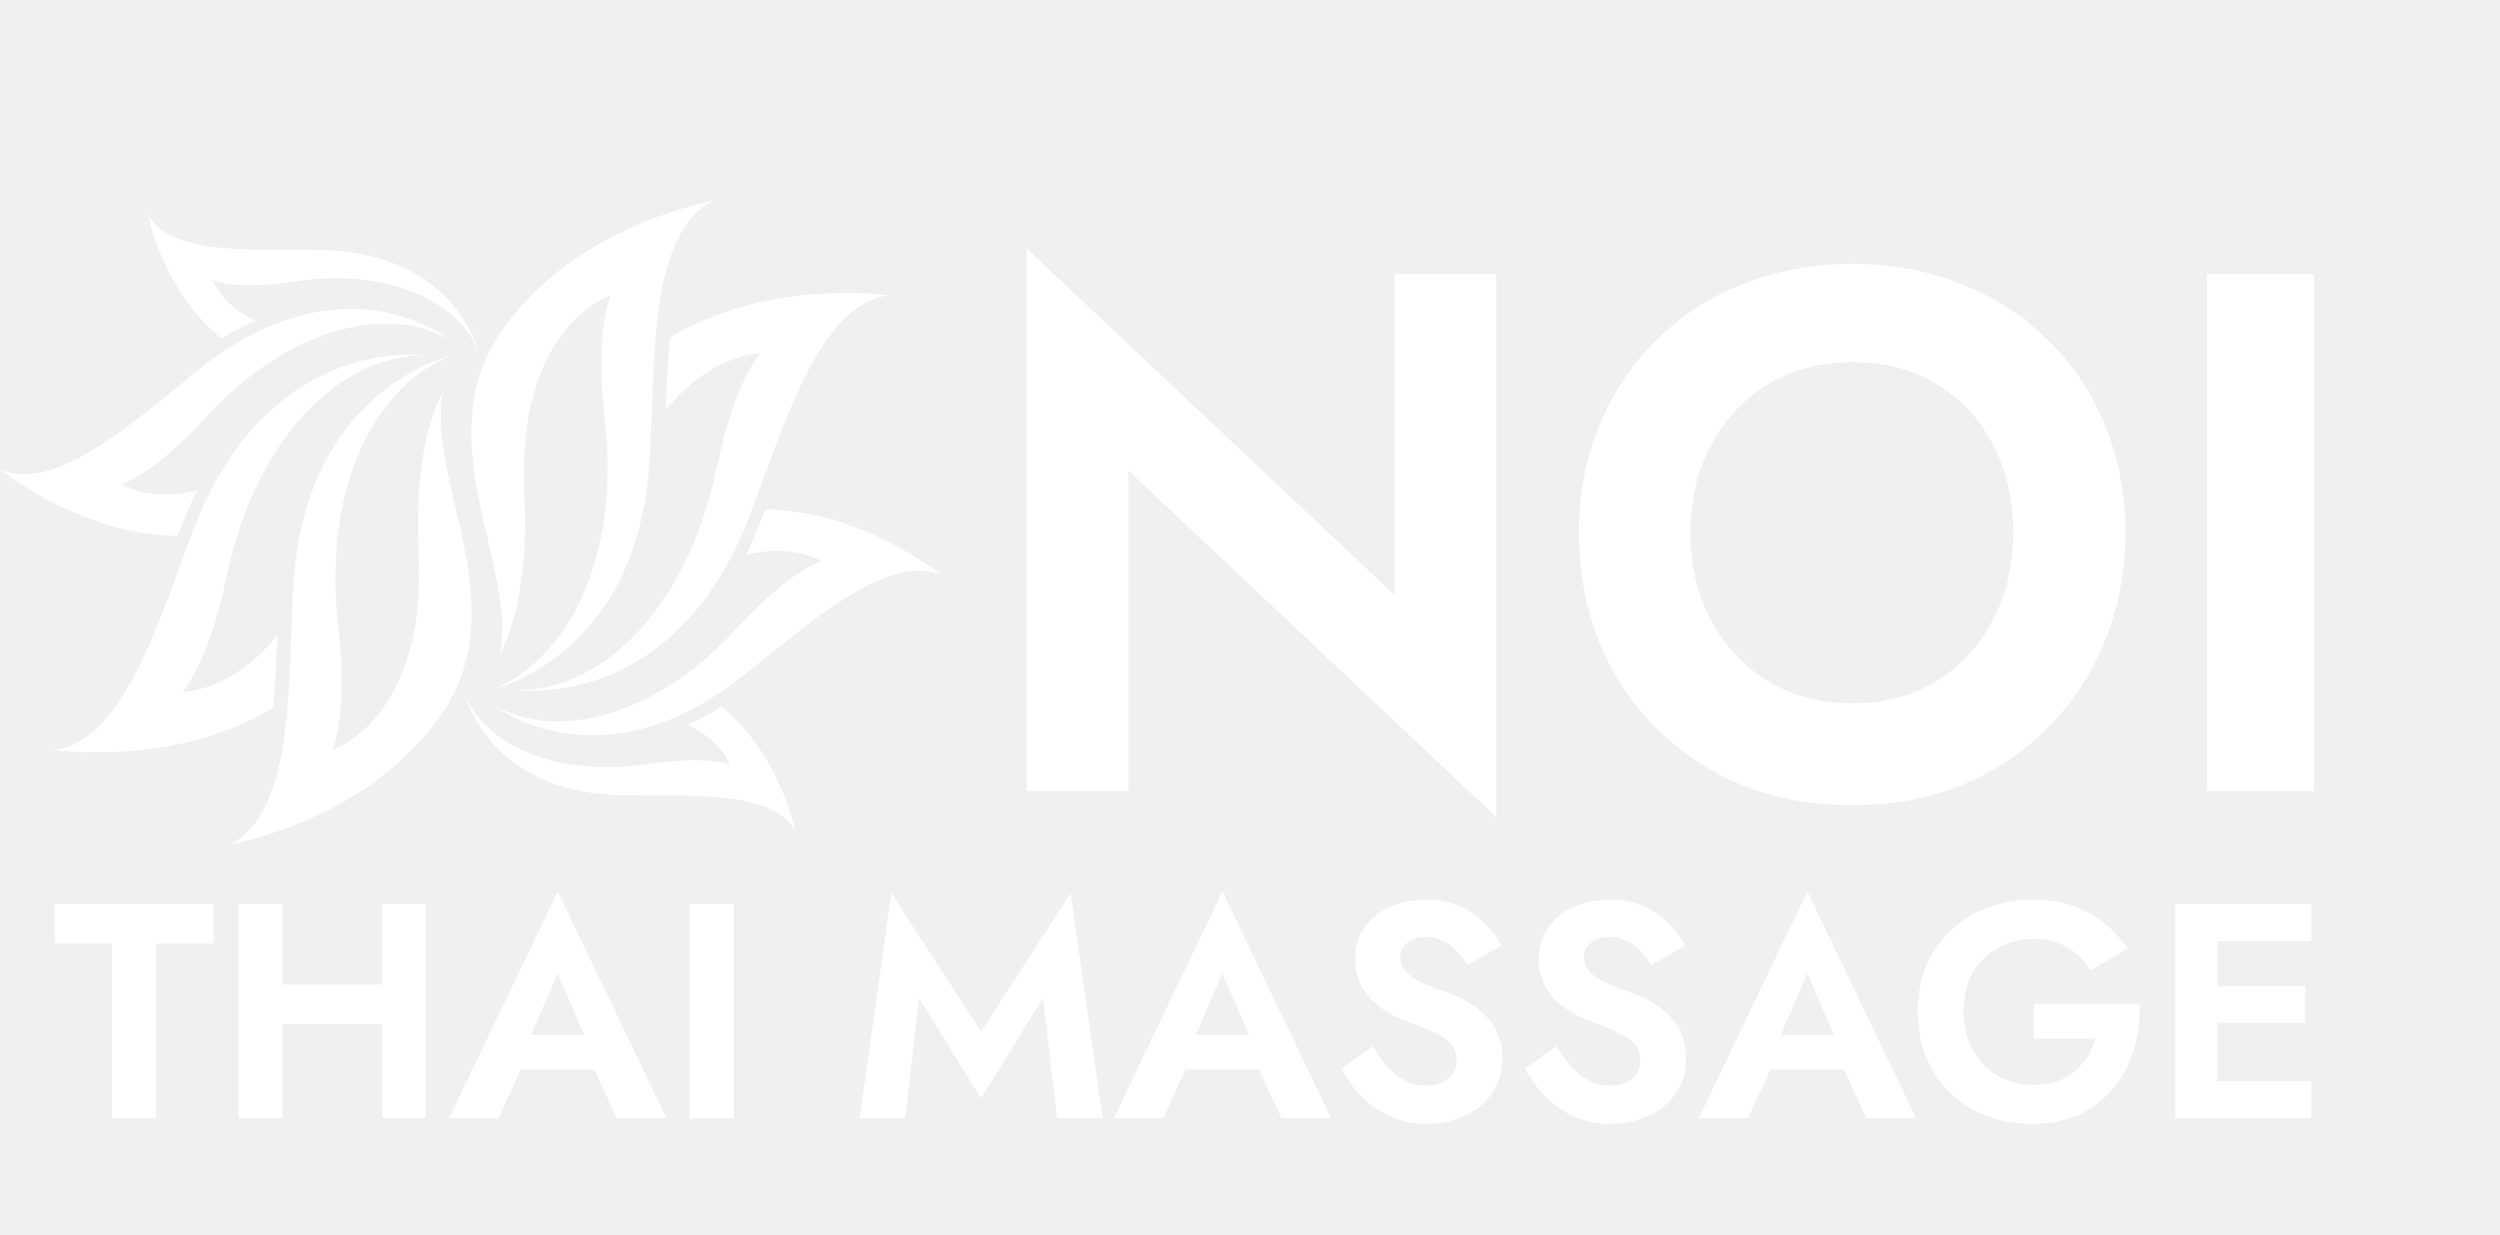
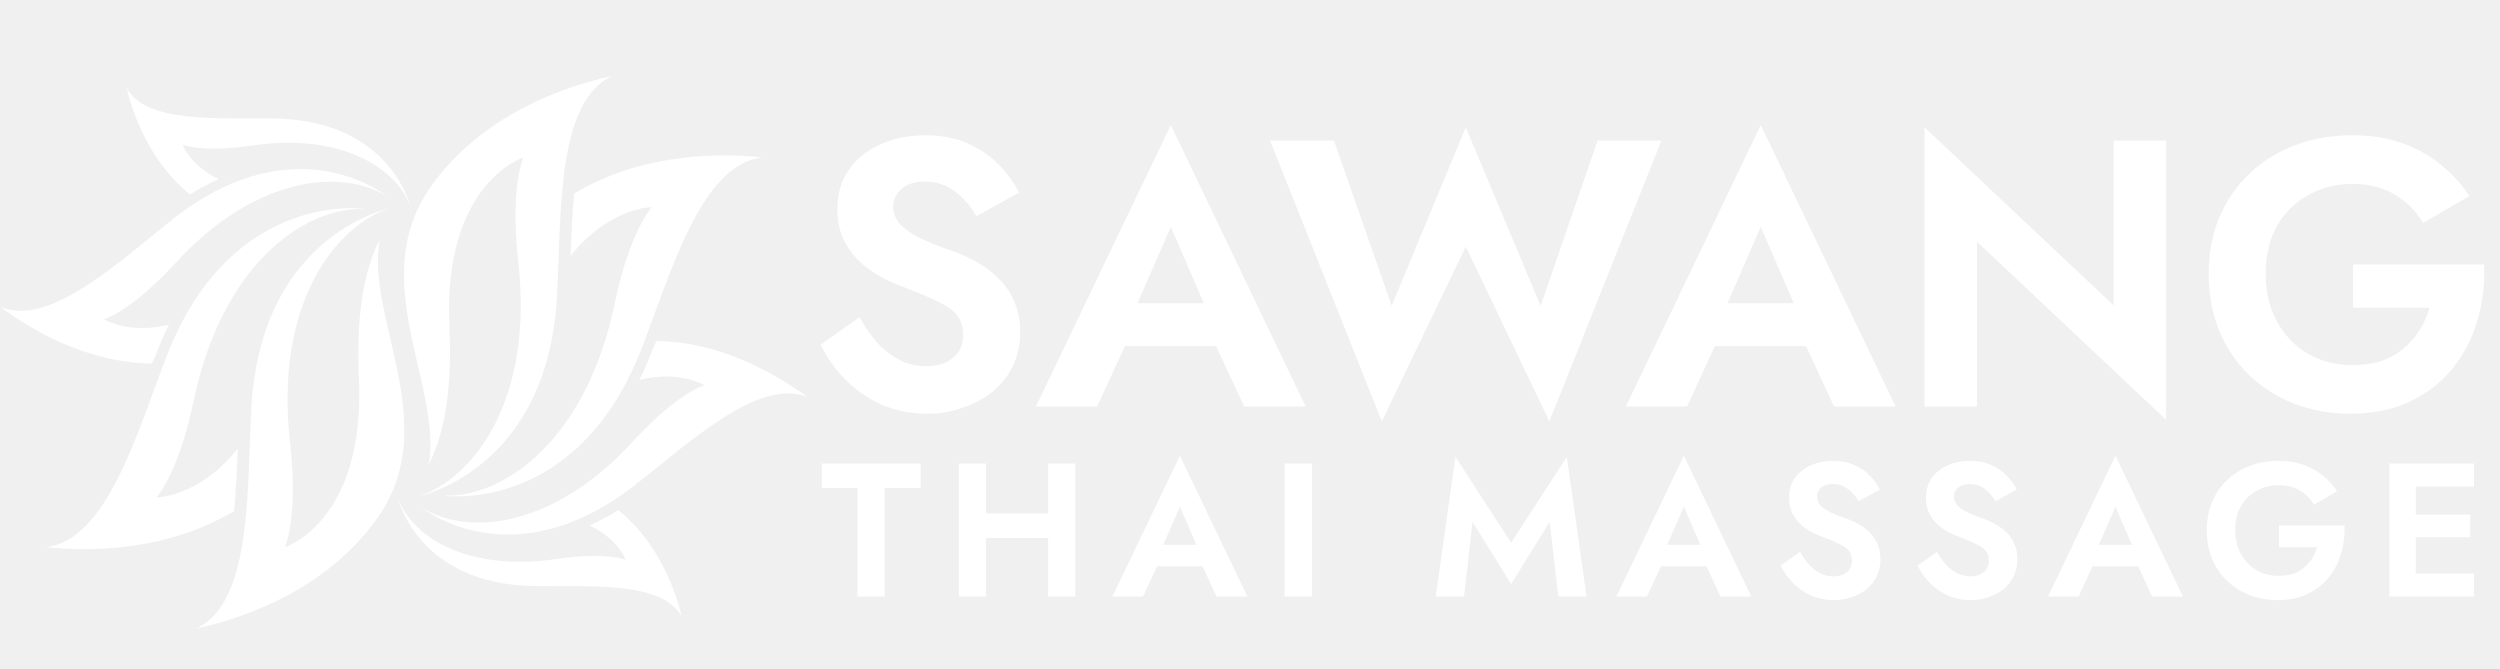
- <svg xmlns="http://www.w3.org/2000/svg" width="237" height="117" viewBox="0 0 237 117" fill="none">
-   <path d="M19.3 39.799C14.4 45.099 11.5 45.899 11.5 45.899C11.5 45.899 14.2 47.599 18.7 46.499C18.2 47.399 17.8 48.399 17.4 49.399C17.2 49.899 17 50.399 16.8 50.799C9.4 50.699 3.2 46.899 0 44.499C5.4 46.899 13.2 39.499 19.4 34.599C32.9 24.199 42.8 32.299 42.8 32.299C37.8 29.199 28.2 29.999 19.3 39.799Z" fill="white" />
-   <path d="M27.8 26.7C22.3 27.5 20.2 26.6 20.2 26.6C20.2 26.6 21 28.9 24.2 30.4C23.5 30.7 22.8 31.1 22 31.5C21.7 31.7 21.3 31.9 21 32.1C16.6 28.5 14.7 23.3 14 20.3C16.1 24.3 24.3 23.6 30.3 23.7C43.3 23.9 45.4 33.5 45.4 33.5C44 29.3 37.8 25.2 27.8 26.7Z" fill="white" />
-   <path d="M18.5 49.8C15.2 58.3 11.9 70.3 5.1 71.1C9.8 71.6 18.4 71.6 25.9 67.1C26.1 64.9 26.2 62.5 26.3 60.2C22 65.6 17.3 65.6 17.3 65.6C17.3 65.6 19.7 63.1 21.4 55C24.5 40 33.5 33.5 40.3 33.7C40.4 33.7 25.7 31.5 18.5 49.8Z" fill="white" />
-   <path d="M27.8 55.7C27.3 64.8 27.9 77.2 21.7 80.1C26.8 79 36.1 75.9 41.8 67.8C49 57.5 40.4 45.7 42 37.1C40.6 39.8 39.3 44.5 39.7 52.5C40.4 68.3 31.5 71.1 31.5 71.1C31.5 71.1 33 68 32.1 59.7C30.3 44.5 36.9 35.5 43.4 33.5C43.5 33.6 28.9 36.1 27.8 55.7Z" fill="white" />
-   <path d="M70.1 59.299C75 53.999 77.9 53.199 77.9 53.199C77.9 53.199 75.2 51.499 70.7 52.599C71.2 51.699 71.6 50.699 72 49.699C72.2 49.199 72.4 48.699 72.6 48.299C79.9 48.399 86 52.099 89.3 54.499C83.9 52.299 76.2 59.599 70 64.399C56.5 74.799 46.6 66.699 46.6 66.699C51.6 69.899 61.2 69.099 70.1 59.299Z" fill="white" />
-   <path d="M61.6 72.4C67.1 71.6 69.2 72.5 69.2 72.5C69.2 72.5 68.4 70.2 65.2 68.7C65.9 68.4 66.6 68 67.4 67.6C67.7 67.4 68.1 67.2 68.4 67C72.8 70.6 74.7 75.8 75.4 78.8C73.3 74.8 65.1 75.5 59.1 75.4C46.1 75.2 44 65.6 44 65.6C45.4 69.8 51.5 73.9 61.6 72.4Z" fill="white" />
-   <path d="M70.9 49.3C74.2 40.8 77.5 28.8 84.3 28C79.6 27.5 71 27.5 63.5 32C63.3 34.2 63.2 36.6 63.1 38.9C67.4 33.5 72.1 33.5 72.1 33.5C72.1 33.5 69.7 36 68 44.1C64.9 59.1 55.9 65.6 49.1 65.4C49 65.4 63.7 67.6 70.9 49.3Z" fill="white" />
-   <path d="M61.6 43.4C62.1 34.3 61.5 21.9 67.7 19C62.6 20.1 53.3 23.2 47.6 31.3C40.4 41.6 49 53.4 47.4 62C48.8 59.3 50.1 54.6 49.7 46.6C49 30.8 57.9 28 57.9 28C57.9 28 56.4 31.1 57.3 39.4C59.1 54.6 52.5 63.6 46 65.6C45.9 65.5 60.5 63 61.6 43.4Z" fill="white" />
-   <path d="M132.18 26H141.84V77.45L106.98 44.62V75H97.32V23.55L132.18 56.38V26ZM160.256 50.5C160.256 53.627 160.909 56.403 162.216 58.83C163.523 61.257 165.319 63.17 167.606 64.57C169.893 65.97 172.553 66.67 175.586 66.67C178.619 66.67 181.279 65.97 183.566 64.57C185.853 63.17 187.626 61.257 188.886 58.83C190.193 56.403 190.846 53.627 190.846 50.5C190.846 47.373 190.216 44.597 188.956 42.17C187.696 39.743 185.923 37.83 183.636 36.43C181.349 35.03 178.666 34.33 175.586 34.33C172.553 34.33 169.893 35.03 167.606 36.43C165.319 37.83 163.523 39.743 162.216 42.17C160.909 44.597 160.256 47.373 160.256 50.5ZM149.686 50.5C149.686 46.767 150.339 43.36 151.646 40.28C152.953 37.153 154.773 34.447 157.106 32.16C159.439 29.873 162.169 28.123 165.296 26.91C168.469 25.65 171.899 25.02 175.586 25.02C179.319 25.02 182.749 25.65 185.876 26.91C189.003 28.123 191.733 29.873 194.066 32.16C196.446 34.447 198.266 37.153 199.526 40.28C200.833 43.36 201.486 46.767 201.486 50.5C201.486 54.187 200.833 57.617 199.526 60.79C198.266 63.917 196.469 66.647 194.136 68.98C191.849 71.313 189.119 73.133 185.946 74.44C182.819 75.7 179.366 76.33 175.586 76.33C171.806 76.33 168.329 75.7 165.156 74.44C162.029 73.133 159.299 71.313 156.966 68.98C154.633 66.647 152.836 63.917 151.576 60.79C150.316 57.617 149.686 54.187 149.686 50.5ZM209.224 26H219.374V75H209.224V26Z" fill="white" />
-   <path d="M5.174 89.441V85.7H20.254V89.441H14.773V106H10.626V89.441H5.174ZM23.973 97.068V93.327H38.879V97.068H23.973ZM36.24 85.7H40.387V106H36.24V85.7ZM22.61 85.7H26.757V106H22.61V85.7ZM47.57 101.389L48.063 98.112H57.807L58.3 101.389H47.57ZM52.877 92.283L49.832 99.272L49.919 100.2L47.251 106H42.582L52.877 84.511L63.172 106H58.474L55.864 100.374L55.922 99.33L52.877 92.283ZM65.374 85.7H69.579V106H65.374V85.7ZM87.115 94.603L85.81 106H81.489L84.505 84.685L93.002 97.793L101.499 84.685L104.515 106H100.194L98.889 94.603L93.002 104.115L87.115 94.603ZM110.582 101.389L111.075 98.112H120.819L121.312 101.389H110.582ZM115.889 92.283L112.844 99.272L112.931 100.2L110.263 106H105.594L115.889 84.511L126.184 106H121.486L118.876 100.374L118.934 99.33L115.889 92.283ZM130.156 99.185C130.581 99.939 131.045 100.596 131.548 101.157C132.07 101.718 132.64 102.153 133.259 102.462C133.877 102.771 134.544 102.926 135.26 102.926C136.091 102.926 136.768 102.713 137.29 102.288C137.812 101.863 138.073 101.283 138.073 100.548C138.073 99.91 137.908 99.398 137.58 99.011C137.27 98.624 136.797 98.286 136.159 97.996C135.54 97.687 134.776 97.358 133.868 97.01C133.384 96.836 132.824 96.604 132.186 96.314C131.567 96.005 130.977 95.618 130.417 95.154C129.856 94.671 129.392 94.091 129.025 93.414C128.657 92.718 128.474 91.887 128.474 90.92C128.474 89.76 128.764 88.764 129.344 87.933C129.943 87.082 130.745 86.435 131.751 85.99C132.775 85.526 133.916 85.294 135.173 85.294C136.468 85.294 137.58 85.516 138.508 85.961C139.455 86.386 140.238 86.937 140.857 87.614C141.495 88.271 141.988 88.958 142.336 89.673L139.088 91.471C138.817 90.988 138.488 90.553 138.102 90.166C137.734 89.76 137.309 89.441 136.826 89.209C136.342 88.958 135.791 88.832 135.173 88.832C134.361 88.832 133.752 89.025 133.346 89.412C132.94 89.779 132.737 90.214 132.737 90.717C132.737 91.22 132.901 91.664 133.23 92.051C133.558 92.418 134.061 92.776 134.738 93.124C135.414 93.453 136.265 93.791 137.29 94.139C137.947 94.371 138.575 94.661 139.175 95.009C139.793 95.357 140.344 95.782 140.828 96.285C141.33 96.768 141.717 97.348 141.988 98.025C142.278 98.682 142.423 99.446 142.423 100.316C142.423 101.302 142.229 102.182 141.843 102.955C141.456 103.728 140.924 104.386 140.248 104.927C139.571 105.449 138.807 105.845 137.957 106.116C137.125 106.406 136.246 106.551 135.318 106.551C134.08 106.551 132.92 106.319 131.838 105.855C130.774 105.372 129.846 104.724 129.054 103.912C128.261 103.1 127.642 102.22 127.198 101.273L130.156 99.185ZM147.573 99.185C147.998 99.939 148.462 100.596 148.965 101.157C149.487 101.718 150.057 102.153 150.676 102.462C151.294 102.771 151.961 102.926 152.677 102.926C153.508 102.926 154.185 102.713 154.707 102.288C155.229 101.863 155.49 101.283 155.49 100.548C155.49 99.91 155.325 99.398 154.997 99.011C154.687 98.624 154.214 98.286 153.576 97.996C152.957 97.687 152.193 97.358 151.285 97.01C150.801 96.836 150.241 96.604 149.603 96.314C148.984 96.005 148.394 95.618 147.834 95.154C147.273 94.671 146.809 94.091 146.442 93.414C146.074 92.718 145.891 91.887 145.891 90.92C145.891 89.76 146.181 88.764 146.761 87.933C147.36 87.082 148.162 86.435 149.168 85.99C150.192 85.526 151.333 85.294 152.59 85.294C153.885 85.294 154.997 85.516 155.925 85.961C156.872 86.386 157.655 86.937 158.274 87.614C158.912 88.271 159.405 88.958 159.753 89.673L156.505 91.471C156.234 90.988 155.905 90.553 155.519 90.166C155.151 89.76 154.726 89.441 154.243 89.209C153.759 88.958 153.208 88.832 152.59 88.832C151.778 88.832 151.169 89.025 150.763 89.412C150.357 89.779 150.154 90.214 150.154 90.717C150.154 91.22 150.318 91.664 150.647 92.051C150.975 92.418 151.478 92.776 152.155 93.124C152.831 93.453 153.682 93.791 154.707 94.139C155.364 94.371 155.992 94.661 156.592 95.009C157.21 95.357 157.761 95.782 158.245 96.285C158.747 96.768 159.134 97.348 159.405 98.025C159.695 98.682 159.84 99.446 159.84 100.316C159.84 101.302 159.646 102.182 159.26 102.955C158.873 103.728 158.341 104.386 157.665 104.927C156.988 105.449 156.224 105.845 155.374 106.116C154.542 106.406 153.663 106.551 152.735 106.551C151.497 106.551 150.337 106.319 149.255 105.855C148.191 105.372 147.263 104.724 146.471 103.912C145.678 103.1 145.059 102.22 144.615 101.273L147.573 99.185ZM166.034 101.389L166.527 98.112H176.271L176.764 101.389H166.034ZM171.341 92.283L168.296 99.272L168.383 100.2L165.715 106H161.046L171.341 84.511L181.636 106H176.938L174.328 100.374L174.386 99.33L171.341 92.283ZM192.82 98.46V95.154H202.825C202.883 96.701 202.699 98.16 202.274 99.533C201.868 100.906 201.22 102.124 200.331 103.187C199.461 104.231 198.378 105.053 197.083 105.652C195.788 106.251 194.309 106.551 192.646 106.551C191.08 106.551 189.63 106.29 188.296 105.768C186.981 105.246 185.831 104.511 184.845 103.564C183.878 102.617 183.124 101.486 182.583 100.171C182.061 98.856 181.8 97.416 181.8 95.85C181.8 94.284 182.071 92.853 182.612 91.558C183.173 90.243 183.946 89.122 184.932 88.194C185.918 87.266 187.078 86.551 188.412 86.048C189.746 85.545 191.196 85.294 192.762 85.294C194.154 85.294 195.401 85.487 196.503 85.874C197.624 86.261 198.61 86.802 199.461 87.498C200.331 88.175 201.075 88.987 201.694 89.934L198.156 91.993C197.653 91.104 196.948 90.388 196.039 89.847C195.15 89.286 194.057 89.006 192.762 89.006C191.544 89.006 190.432 89.286 189.427 89.847C188.422 90.388 187.619 91.171 187.02 92.196C186.44 93.221 186.15 94.439 186.15 95.85C186.15 97.242 186.44 98.47 187.02 99.533C187.6 100.577 188.383 101.389 189.369 101.969C190.374 102.549 191.505 102.839 192.762 102.839C193.593 102.839 194.338 102.733 194.995 102.52C195.652 102.288 196.213 101.969 196.677 101.563C197.16 101.157 197.566 100.693 197.895 100.171C198.224 99.649 198.475 99.079 198.649 98.46H192.82ZM208.879 106V102.491H219.116V106H208.879ZM208.879 89.209V85.7H219.116V89.209H208.879ZM208.879 96.952V93.501H218.536V96.952H208.879ZM206.211 85.7H210.213V106H206.211V85.7Z" fill="white" />
+ <svg xmlns="http://www.w3.org/2000/svg" width="1316" height="352" viewBox="0 0 1316 352" fill="none">
+   <path d="M91.858 139.02C68.537 164.251 54.734 168.06 54.734 168.06C54.734 168.06 67.585 176.153 89.002 170.916C86.623 175.201 84.719 179.962 82.815 184.722C81.863 187.103 80.911 189.483 79.96 191.387C44.739 190.911 15.23 172.82 0 161.395C25.701 172.82 62.825 137.591 92.334 114.264C156.587 64.753 203.706 103.315 203.706 103.315C179.909 88.556 134.218 92.365 91.858 139.02Z" fill="white" />
+   <path d="M132.314 76.656C106.137 80.464 96.142 76.18 96.142 76.18C96.142 76.18 99.949 87.129 115.18 94.27C111.848 95.699 108.516 97.603 104.709 99.507C103.281 100.459 101.377 101.411 99.949 102.364C79.007 85.225 69.965 60.47 66.633 46.188C76.628 65.23 115.656 61.898 144.213 62.374C206.086 63.326 216.081 109.029 216.081 109.029C209.418 89.034 179.909 69.515 132.314 76.656Z" fill="white" />
+   <path d="M88.051 186.628C72.344 227.094 56.638 284.223 24.273 288.031C46.643 290.412 87.575 290.412 123.271 268.989C124.223 258.515 124.699 247.089 125.175 236.14C104.709 261.847 82.339 261.848 82.339 261.848C82.339 261.848 93.762 249.946 101.853 211.384C116.608 139.974 159.443 109.029 191.808 109.981C192.284 109.981 122.319 99.508 88.051 186.628Z" fill="white" />
+   <path d="M132.314 214.716C129.934 258.039 132.79 317.071 103.281 330.877C127.555 325.64 171.818 310.882 198.947 272.321C233.215 223.286 192.284 167.11 199.899 126.168C193.236 139.022 187.048 161.397 188.952 199.482C192.284 274.701 149.924 288.031 149.924 288.031C149.924 288.031 157.064 273.273 152.78 233.759C144.213 161.397 175.626 118.551 206.562 109.029C207.038 109.505 137.55 121.407 132.314 214.716Z" fill="white" />
+   <path d="M333.641 231.85C356.963 206.618 370.765 202.81 370.765 202.81C370.765 202.81 357.914 194.717 336.497 199.953C338.877 195.669 340.78 190.908 342.684 186.147C343.636 183.767 344.588 181.387 345.54 179.482C380.284 179.958 409.317 197.573 425.023 208.999C399.322 198.525 362.674 233.278 333.165 256.129C268.912 305.641 221.793 267.079 221.793 267.079C245.59 282.313 291.282 278.505 333.641 231.85Z" fill="white" />
+   <path d="M293.185 294.218C319.362 290.41 329.357 294.694 329.357 294.694C329.357 294.694 325.55 283.745 310.319 276.604C313.651 275.176 316.983 273.271 320.79 271.367C322.218 270.415 324.122 269.463 325.55 268.511C346.491 285.649 355.534 310.405 358.866 324.687C348.871 305.644 309.843 308.976 281.286 308.5C219.413 307.548 209.418 261.846 209.418 261.846C216.081 281.841 245.114 301.359 293.185 294.218Z" fill="white" />
+   <path d="M337.447 184.249C353.153 143.783 368.86 86.655 401.224 82.846C378.854 80.466 337.923 80.466 302.227 101.889C301.275 112.362 300.799 123.788 300.323 134.738C320.789 109.03 343.158 109.03 343.158 109.03C343.158 109.03 331.735 120.932 323.644 159.493C308.89 230.903 266.054 261.848 233.69 260.896C233.214 260.896 303.179 271.369 337.447 184.249Z" fill="white" />
+   <path d="M293.185 156.161C295.565 112.838 292.709 53.806 322.218 40C297.945 45.237 253.681 59.995 226.552 98.556C192.284 147.591 233.215 203.768 225.6 244.709C232.264 231.856 238.451 209.48 236.547 171.395C233.215 96.176 275.575 82.846 275.575 82.846C275.575 82.846 268.436 97.604 272.719 137.118C281.286 209.48 249.874 252.326 218.937 261.848C218.461 261.372 287.95 249.47 293.185 156.161Z" fill="white" />
+   <path d="M452.4 167C455.333 172.2 458.533 176.733 462 180.6C465.6 184.467 469.533 187.467 473.8 189.6C478.067 191.733 482.667 192.8 487.6 192.8C493.333 192.8 498 191.333 501.6 188.4C505.2 185.467 507 181.467 507 176.4C507 172 505.867 168.467 503.6 165.8C501.467 163.133 498.2 160.8 493.8 158.8C489.533 156.667 484.267 154.4 478 152C474.667 150.8 470.8 149.2 466.4 147.2C462.133 145.067 458.067 142.4 454.2 139.2C450.333 135.867 447.133 131.867 444.6 127.2C442.067 122.4 440.8 116.667 440.8 110C440.8 102 442.8 95.133 446.8 89.4C450.933 83.533 456.467 79.067 463.4 76C470.467 72.8 478.333 71.2 487 71.2C495.933 71.2 503.6 72.733 510 75.8C516.533 78.733 521.933 82.533 526.2 87.2C530.6 91.733 534 96.467 536.4 101.4L514 113.8C512.133 110.467 509.867 107.467 507.2 104.8C504.667 102 501.733 99.8 498.4 98.2C495.067 96.467 491.267 95.6 487 95.6C481.4 95.6 477.2 96.933 474.4 99.6C471.6 102.133 470.2 105.133 470.2 108.6C470.2 112.067 471.333 115.133 473.6 117.8C475.867 120.333 479.333 122.8 484 125.2C488.667 127.467 494.533 129.8 501.6 132.2C506.133 133.8 510.467 135.8 514.6 138.2C518.867 140.6 522.667 143.533 526 147C529.467 150.333 532.133 154.333 534 159C536 163.533 537 168.8 537 174.8C537 181.6 535.667 187.667 533 193C530.333 198.333 526.667 202.867 522 206.6C517.333 210.2 512.067 212.933 506.2 214.8C500.467 216.8 494.4 217.8 488 217.8C479.467 217.8 471.467 216.2 464 213C456.667 209.667 450.267 205.2 444.8 199.6C439.333 194 435.067 187.933 432 181.4L452.4 167ZM579.717 182.2L583.117 159.6H650.317L653.717 182.2H579.717ZM616.317 119.4L595.317 167.6L595.917 174L577.517 214H545.317L616.317 65.8L687.317 214H654.917L636.917 175.2L637.317 168L616.317 119.4ZM810.983 161L840.983 74H874.583L815.583 221.8L771.583 129.8L727.383 221.8L668.583 74H702.183L732.583 161L771.583 67L810.983 161ZM890.264 182.2L893.664 159.6H960.864L964.264 182.2H890.264ZM926.864 119.4L905.864 167.6L906.464 174L888.064 214H855.864L926.864 65.8L997.864 214H965.464L947.464 175.2L947.864 168L926.864 119.4ZM1112.65 74H1140.25V221L1040.65 127.2V214H1013.05V67L1112.65 160.8V74ZM1238.67 162V139.2H1307.67C1308.07 149.867 1306.8 159.933 1303.87 169.4C1301.07 178.867 1296.6 187.267 1290.47 194.6C1284.47 201.8 1277 207.467 1268.07 211.6C1259.14 215.733 1248.94 217.8 1237.47 217.8C1226.67 217.8 1216.67 216 1207.47 212.4C1198.4 208.8 1190.47 203.733 1183.67 197.2C1177 190.667 1171.8 182.867 1168.07 173.8C1164.47 164.733 1162.67 154.8 1162.67 144C1162.67 133.2 1164.54 123.333 1168.27 114.4C1172.14 105.333 1177.47 97.6 1184.27 91.2C1191.07 84.8 1199.07 79.867 1208.27 76.4C1217.47 72.933 1227.47 71.2 1238.27 71.2C1247.87 71.2 1256.47 72.533 1264.07 75.2C1271.8 77.867 1278.6 81.6 1284.47 86.4C1290.47 91.067 1295.6 96.667 1299.87 103.2L1275.47 117.4C1272 111.267 1267.14 106.333 1260.87 102.6C1254.74 98.733 1247.2 96.8 1238.27 96.8C1229.87 96.8 1222.2 98.733 1215.27 102.6C1208.34 106.333 1202.8 111.733 1198.67 118.8C1194.67 125.867 1192.67 134.267 1192.67 144C1192.67 153.6 1194.67 162.067 1198.67 169.4C1202.67 176.6 1208.07 182.2 1214.87 186.2C1221.8 190.2 1229.6 192.2 1238.27 192.2C1244 192.2 1249.14 191.467 1253.67 190C1258.2 188.4 1262.07 186.2 1265.27 183.4C1268.6 180.6 1271.4 177.4 1273.67 173.8C1275.94 170.2 1277.67 166.267 1278.87 162H1238.67Z" fill="white" />
+   <path d="M432.6 256.9V244H484.6V256.9H465.7V314H451.4V256.9H432.6ZM509.425 283.2V270.3H560.825V283.2H509.425ZM551.725 244H566.025V314H551.725V244ZM504.725 244H519.025V314H504.725V244ZM602.792 298.1L604.492 286.8H638.092L639.792 298.1H602.792ZM621.092 266.7L610.592 290.8L610.892 294L601.692 314H585.592L621.092 239.9L656.592 314H640.392L631.392 294.6L631.592 291L621.092 266.7ZM676.186 244H690.686V314H676.186V244ZM775.156 274.7L770.656 314H755.756L766.156 240.5L795.456 285.7L824.756 240.5L835.156 314H820.256L815.756 274.7L795.456 307.5L775.156 274.7ZM868.077 298.1L869.777 286.8H903.377L905.077 298.1H868.077ZM886.377 266.7L875.877 290.8L876.177 294L866.977 314H850.877L886.377 239.9L921.877 314H905.677L896.677 294.6L896.877 291L886.377 266.7ZM947.571 290.5C949.038 293.1 950.638 295.367 952.371 297.3C954.171 299.233 956.138 300.733 958.271 301.8C960.404 302.867 962.704 303.4 965.171 303.4C968.038 303.4 970.371 302.667 972.171 301.2C973.971 299.733 974.871 297.733 974.871 295.2C974.871 293 974.304 291.233 973.171 289.9C972.104 288.567 970.471 287.4 968.271 286.4C966.138 285.333 963.504 284.2 960.371 283C958.704 282.4 956.771 281.6 954.571 280.6C952.438 279.533 950.404 278.2 948.471 276.6C946.538 274.933 944.938 272.933 943.671 270.6C942.404 268.2 941.771 265.333 941.771 262C941.771 258 942.771 254.567 944.771 251.7C946.838 248.767 949.604 246.533 953.071 245C956.604 243.4 960.538 242.6 964.871 242.6C969.338 242.6 973.171 243.367 976.371 244.9C979.638 246.367 982.338 248.267 984.471 250.6C986.671 252.867 988.371 255.233 989.571 257.7L978.371 263.9C977.438 262.233 976.304 260.733 974.971 259.4C973.704 258 972.238 256.9 970.571 256.1C968.904 255.233 967.004 254.8 964.871 254.8C962.071 254.8 959.971 255.467 958.571 256.8C957.171 258.067 956.471 259.567 956.471 261.3C956.471 263.033 957.038 264.567 958.171 265.9C959.304 267.167 961.038 268.4 963.371 269.6C965.704 270.733 968.638 271.9 972.171 273.1C974.438 273.9 976.604 274.9 978.671 276.1C980.804 277.3 982.704 278.767 984.371 280.5C986.104 282.167 987.438 284.167 988.371 286.5C989.371 288.767 989.871 291.4 989.871 294.4C989.871 297.8 989.204 300.833 987.871 303.5C986.538 306.167 984.704 308.433 982.371 310.3C980.038 312.1 977.404 313.467 974.471 314.4C971.604 315.4 968.571 315.9 965.371 315.9C961.104 315.9 957.104 315.1 953.371 313.5C949.704 311.833 946.504 309.6 943.771 306.8C941.038 304 938.904 300.967 937.371 297.7L947.571 290.5ZM1019.63 290.5C1021.1 293.1 1022.7 295.367 1024.43 297.3C1026.23 299.233 1028.2 300.733 1030.33 301.8C1032.46 302.867 1034.76 303.4 1037.23 303.4C1040.1 303.4 1042.43 302.667 1044.23 301.2C1046.03 299.733 1046.93 297.733 1046.93 295.2C1046.93 293 1046.36 291.233 1045.23 289.9C1044.16 288.567 1042.53 287.4 1040.33 286.4C1038.2 285.333 1035.56 284.2 1032.43 283C1030.76 282.4 1028.83 281.6 1026.63 280.6C1024.5 279.533 1022.46 278.2 1020.53 276.6C1018.6 274.933 1017 272.933 1015.73 270.6C1014.46 268.2 1013.83 265.333 1013.83 262C1013.83 258 1014.83 254.567 1016.83 251.7C1018.9 248.767 1021.66 246.533 1025.13 245C1028.66 243.4 1032.6 242.6 1036.93 242.6C1041.4 242.6 1045.23 243.367 1048.43 244.9C1051.7 246.367 1054.4 248.267 1056.53 250.6C1058.73 252.867 1060.43 255.233 1061.63 257.7L1050.43 263.9C1049.5 262.233 1048.36 260.733 1047.03 259.4C1045.76 258 1044.3 256.9 1042.63 256.1C1040.96 255.233 1039.06 254.8 1036.93 254.8C1034.13 254.8 1032.03 255.467 1030.63 256.8C1029.23 258.067 1028.53 259.567 1028.53 261.3C1028.53 263.033 1029.1 264.567 1030.23 265.9C1031.36 267.167 1033.1 268.4 1035.43 269.6C1037.76 270.733 1040.7 271.9 1044.23 273.1C1046.5 273.9 1048.66 274.9 1050.73 276.1C1052.86 277.3 1054.76 278.767 1056.43 280.5C1058.16 282.167 1059.5 284.167 1060.43 286.5C1061.43 288.767 1061.93 291.4 1061.93 294.4C1061.93 297.8 1061.26 300.833 1059.93 303.5C1058.6 306.167 1056.76 308.433 1054.43 310.3C1052.1 312.1 1049.46 313.467 1046.53 314.4C1043.66 315.4 1040.63 315.9 1037.43 315.9C1033.16 315.9 1029.16 315.1 1025.43 313.5C1021.76 311.833 1018.56 309.6 1015.83 306.8C1013.1 304 1010.96 300.967 1009.43 297.7L1019.63 290.5ZM1095.29 298.1L1096.99 286.8H1130.59L1132.29 298.1H1095.29ZM1113.59 266.7L1103.09 290.8L1103.39 294L1094.19 314H1078.09L1113.59 239.9L1149.09 314H1132.89L1123.89 294.6L1124.09 291L1113.59 266.7ZM1199.65 288V276.6H1234.15C1234.35 281.933 1233.72 286.967 1232.25 291.7C1230.85 296.433 1228.62 300.633 1225.55 304.3C1222.55 307.9 1218.82 310.733 1214.35 312.8C1209.89 314.867 1204.79 315.9 1199.05 315.9C1193.65 315.9 1188.65 315 1184.05 313.2C1179.52 311.4 1175.55 308.867 1172.15 305.6C1168.82 302.333 1166.22 298.433 1164.35 293.9C1162.55 289.367 1161.65 284.4 1161.65 279C1161.65 273.6 1162.59 268.667 1164.45 264.2C1166.39 259.667 1169.05 255.8 1172.45 252.6C1175.85 249.4 1179.85 246.933 1184.45 245.2C1189.05 243.467 1194.05 242.6 1199.45 242.6C1204.25 242.6 1208.55 243.267 1212.35 244.6C1216.22 245.933 1219.62 247.8 1222.55 250.2C1225.55 252.533 1228.12 255.333 1230.25 258.6L1218.05 265.7C1216.32 262.633 1213.89 260.167 1210.75 258.3C1207.69 256.367 1203.92 255.4 1199.45 255.4C1195.25 255.4 1191.42 256.367 1187.95 258.3C1184.49 260.167 1181.72 262.867 1179.65 266.4C1177.65 269.933 1176.65 274.133 1176.65 279C1176.65 283.8 1177.65 288.033 1179.65 291.7C1181.65 295.3 1184.35 298.1 1187.75 300.1C1191.22 302.1 1195.12 303.1 1199.45 303.1C1202.32 303.1 1204.89 302.733 1207.15 302C1209.42 301.2 1211.35 300.1 1212.95 298.7C1214.62 297.3 1216.02 295.7 1217.15 293.9C1218.29 292.1 1219.15 290.133 1219.75 288H1199.65ZM1267.03 314V301.9H1302.33V314H1267.03ZM1267.03 256.1V244H1302.33V256.1H1267.03ZM1267.03 282.8V270.9H1300.33V282.8H1267.03ZM1257.83 244H1271.63V314H1257.83V244Z" fill="white" />
</svg>
